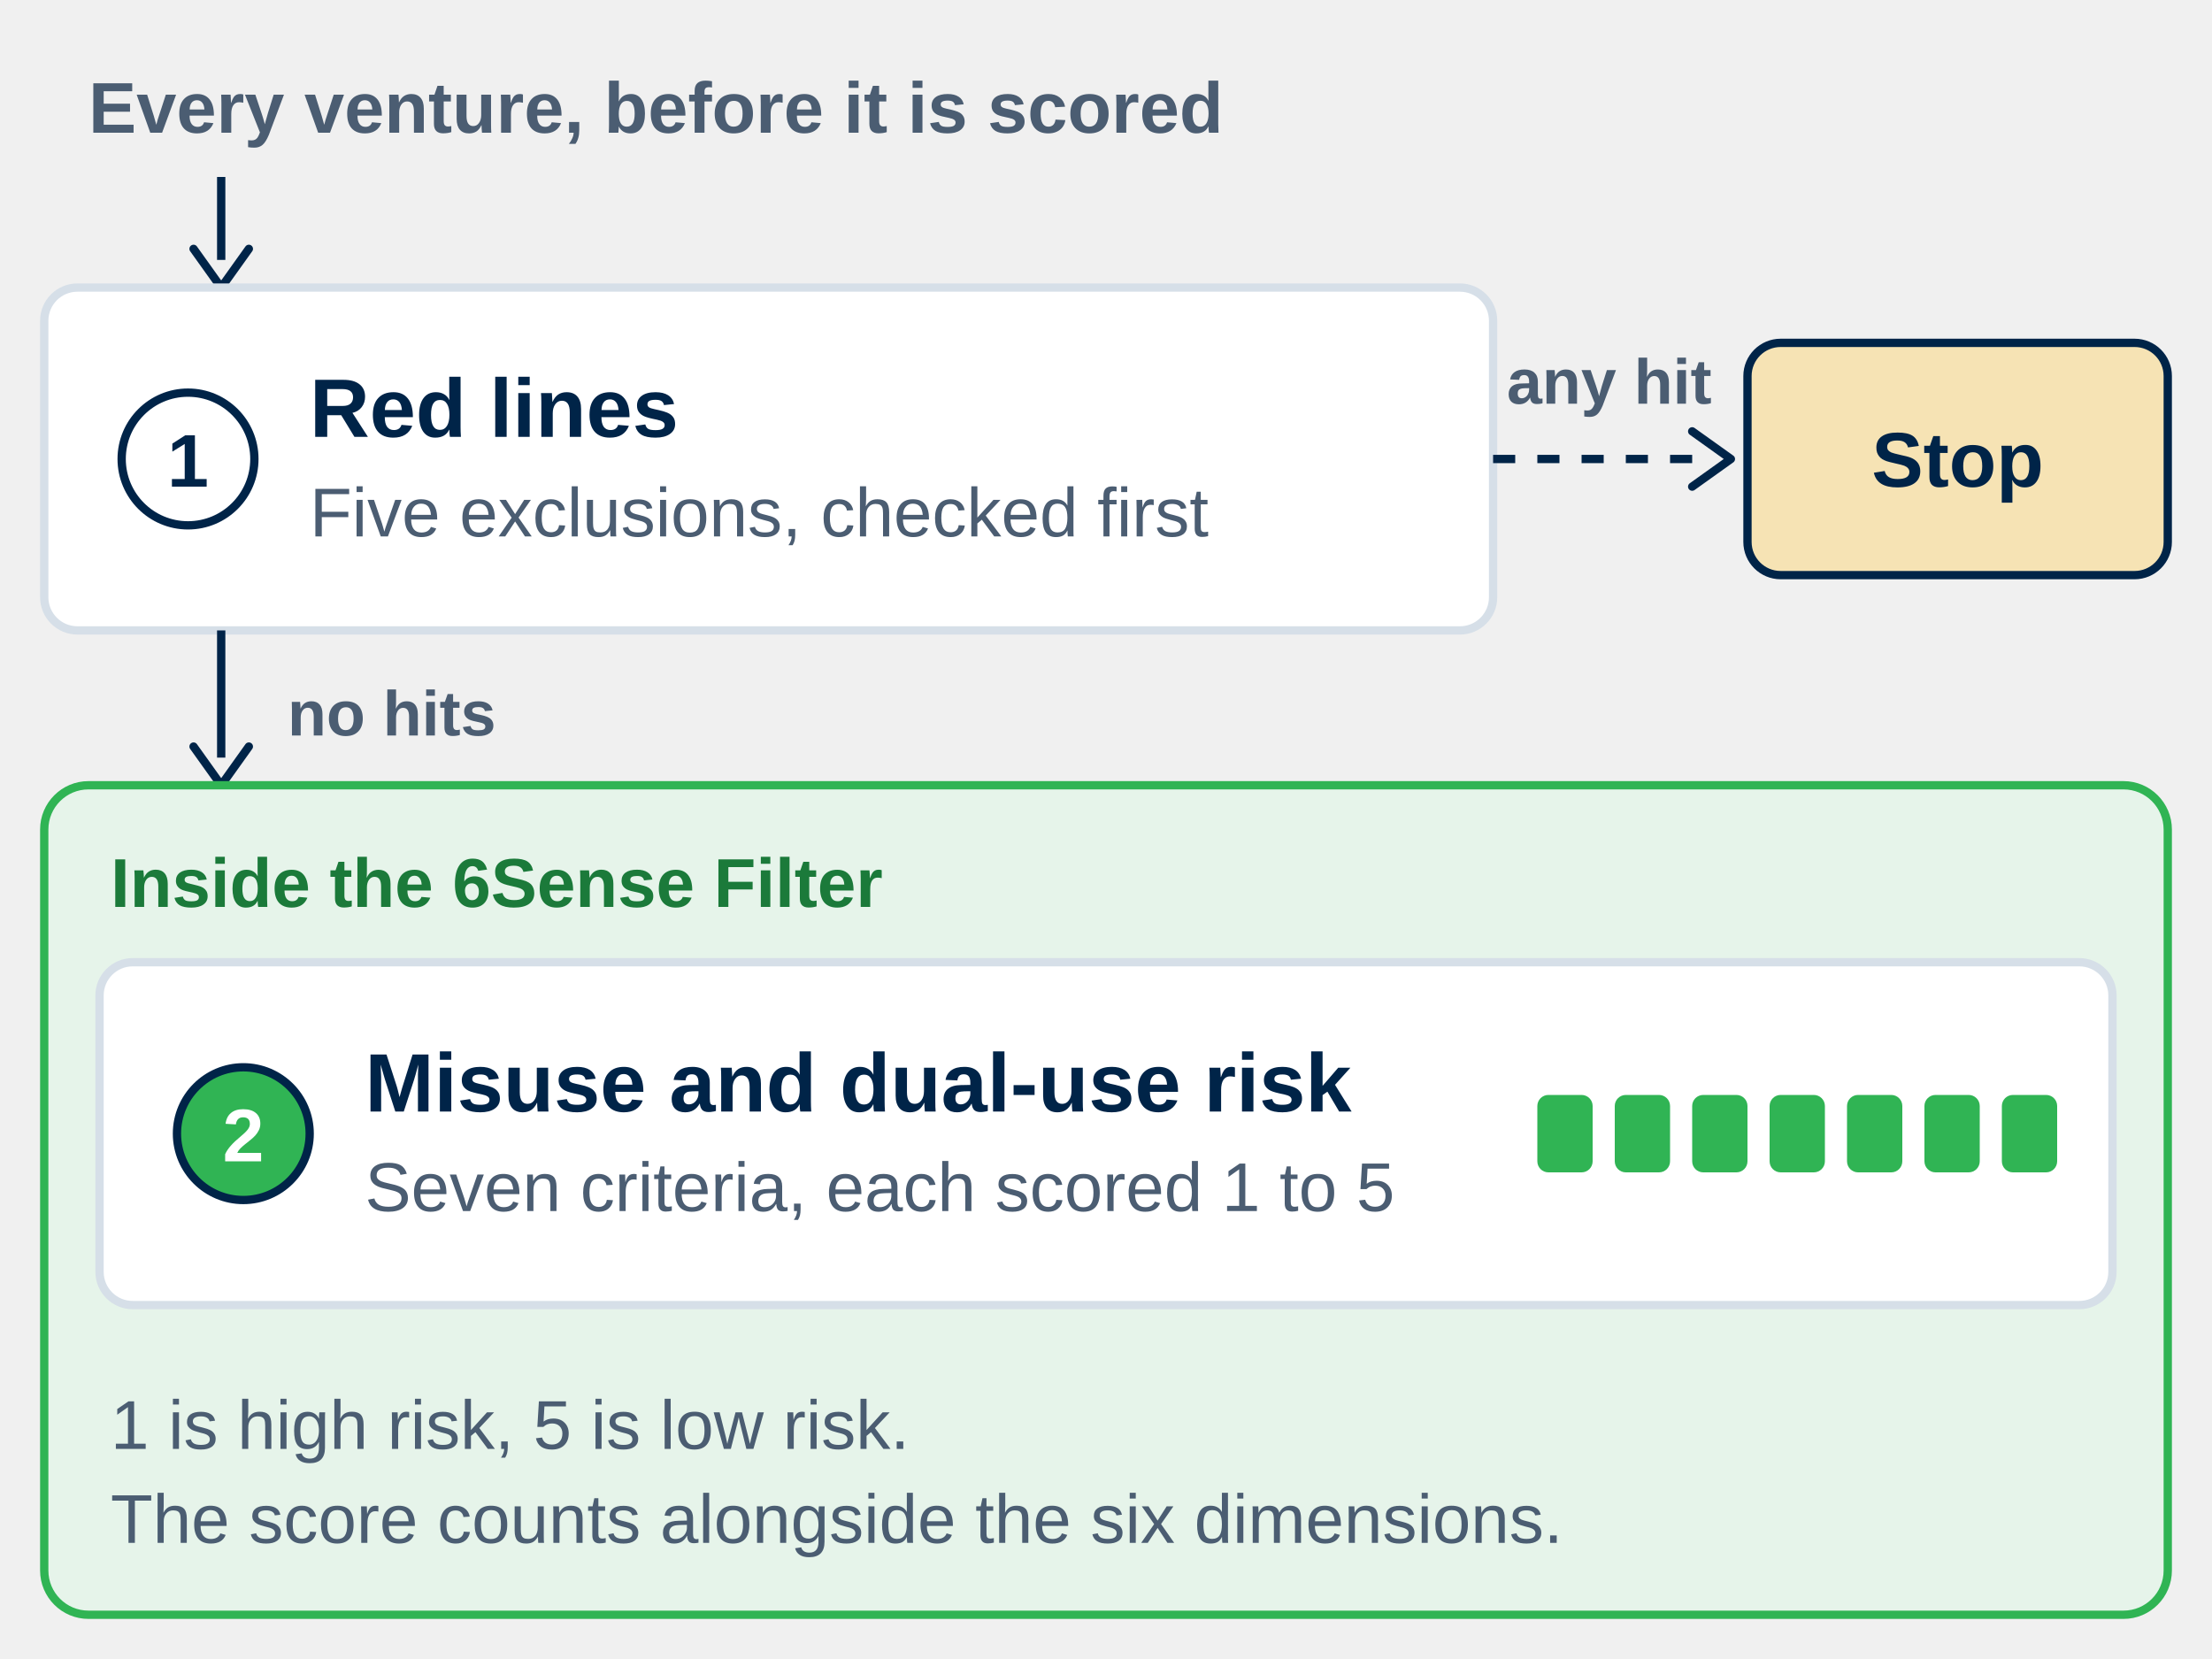
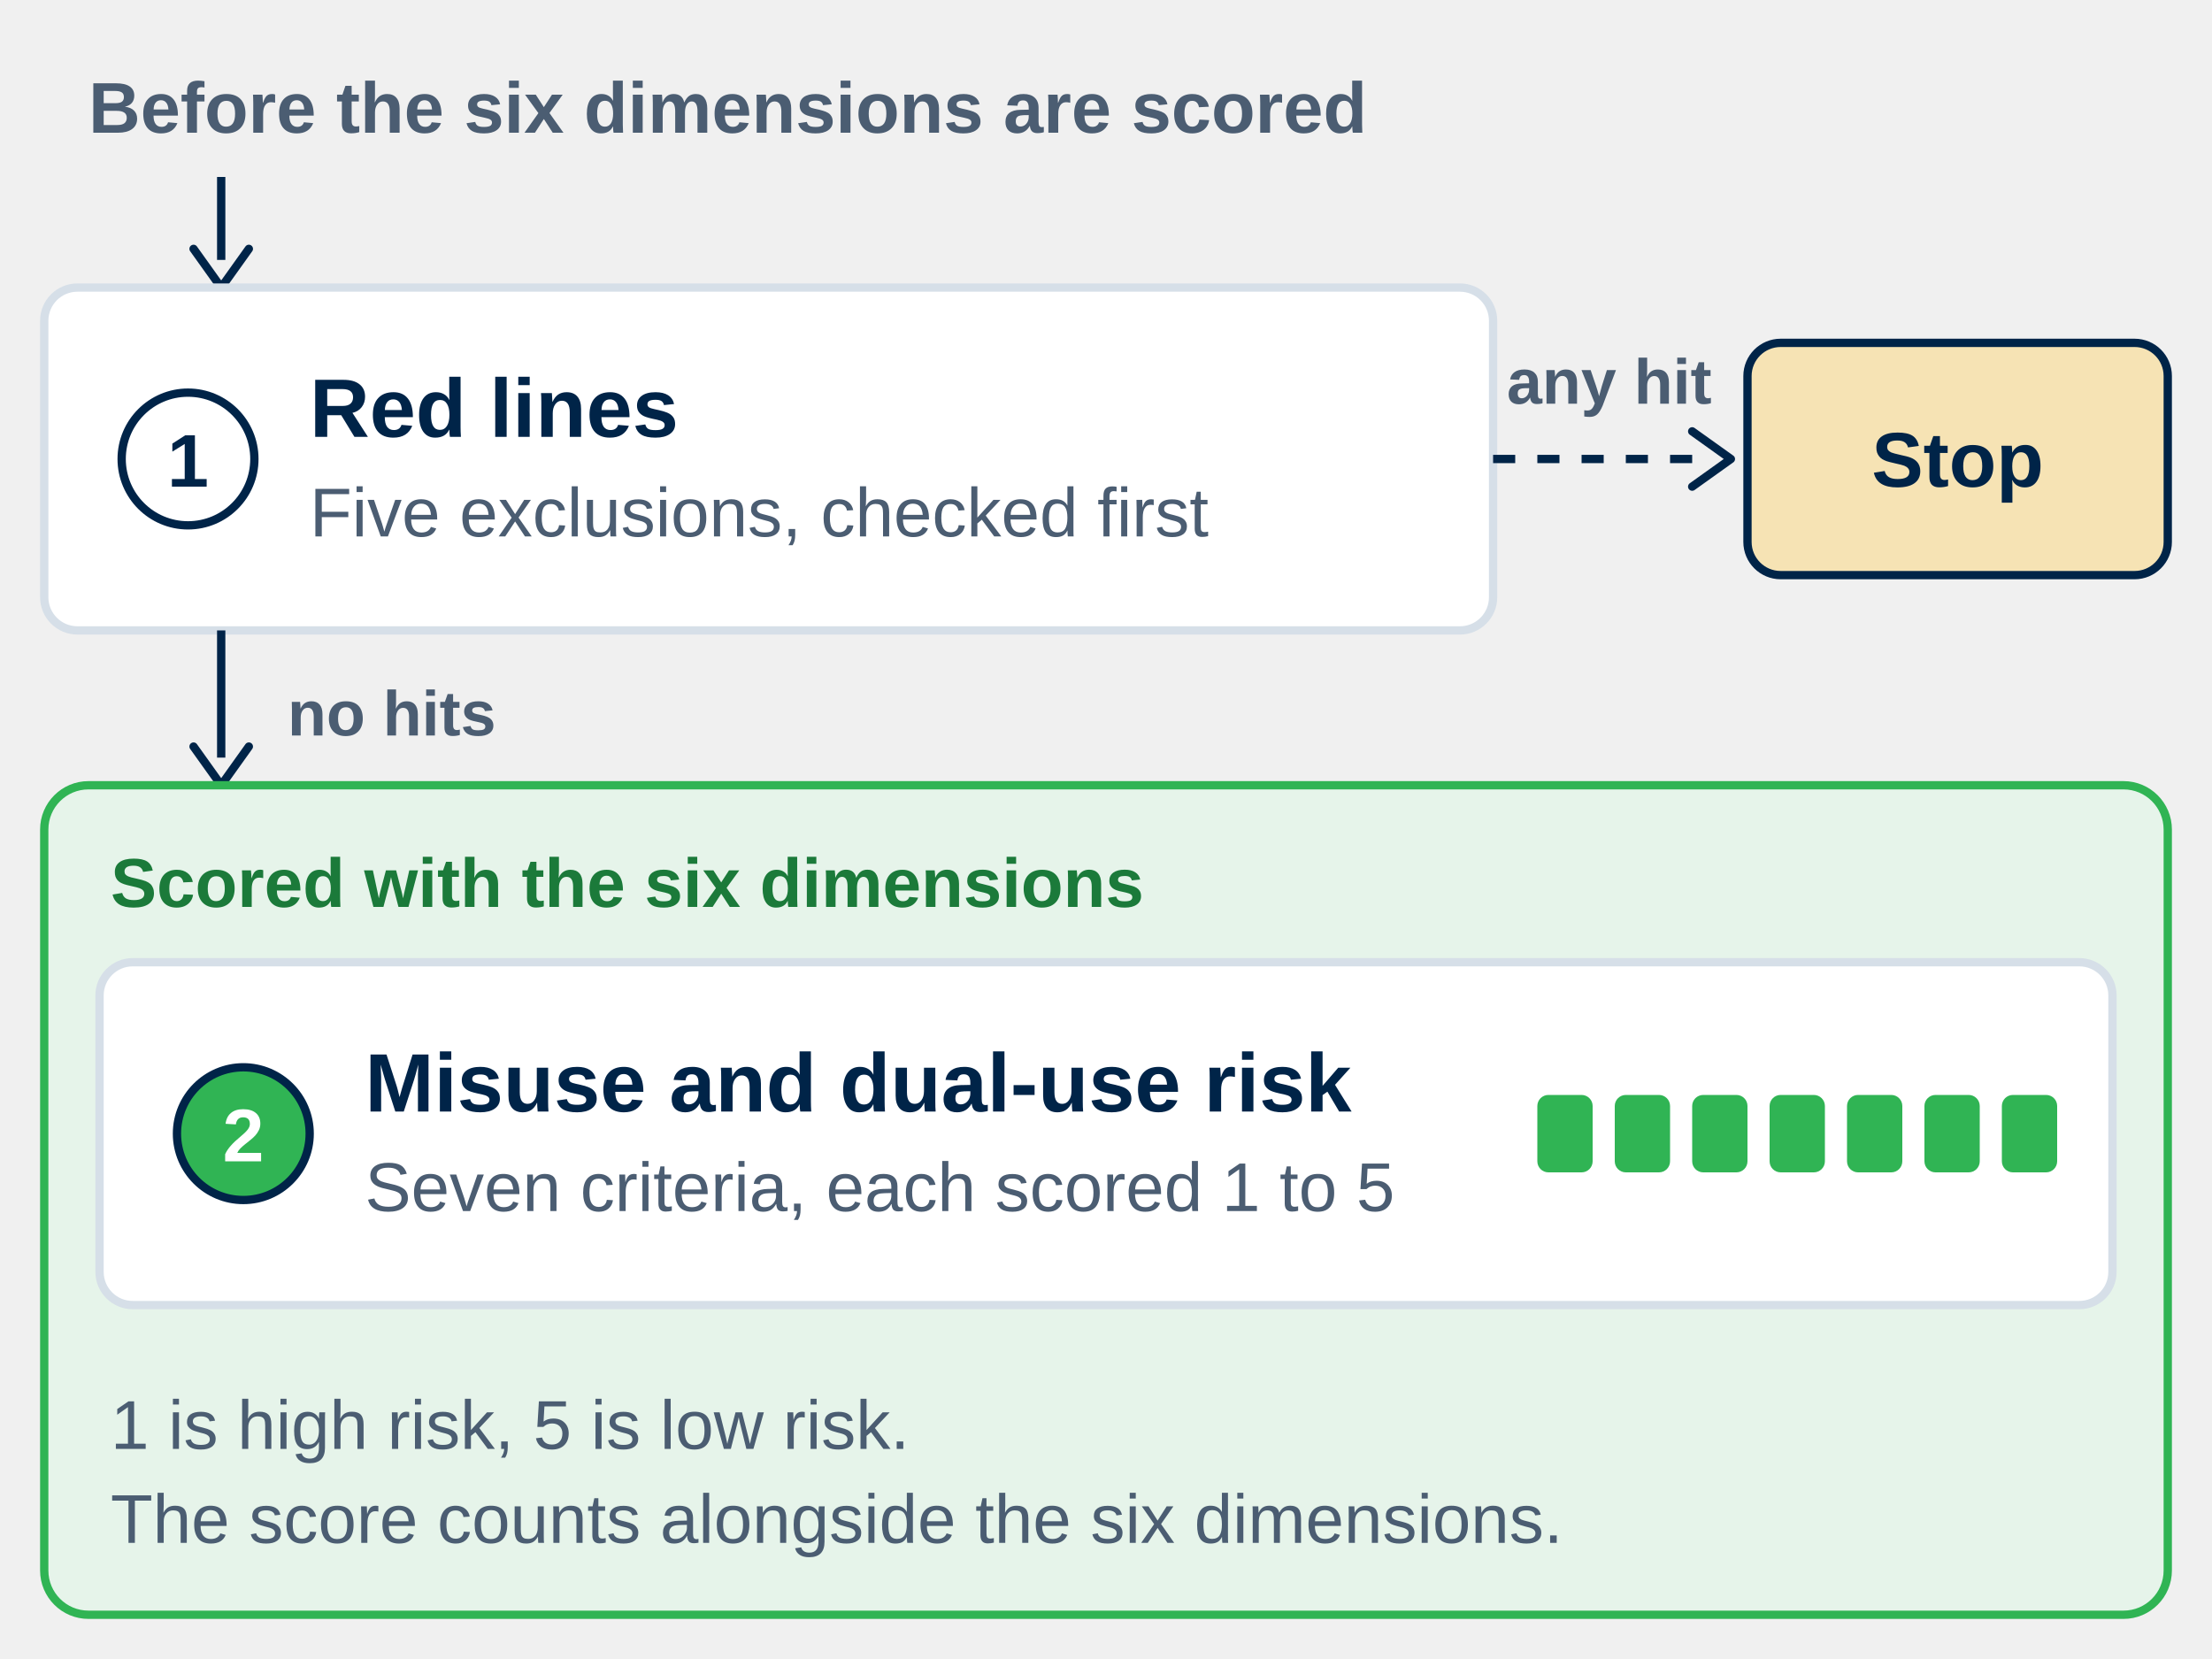
<svg xmlns="http://www.w3.org/2000/svg" viewBox="0 0 400 300" role="img" aria-labelledby="t d" font-family="Schibsted Grotesk, Segoe UI, Arial, sans-serif">
-   <text x="16.0" y="24.0" font-size="13" font-weight="600" fill="#4b5d72" text-anchor="start">Every venture, before it is scored</text>
+   <text x="16.0" y="24.0" font-size="13" font-weight="600" fill="#4b5d72" text-anchor="start">Before the six dimensions are scored</text>
  <line x1="40" y1="32" x2="40" y2="47" stroke="#002448" stroke-width="1.5" />
  <path d="M35,45 L40,52 L45,45" fill="none" stroke="#002448" stroke-width="1.5" stroke-linecap="round" stroke-linejoin="round" />
  <rect x="8" y="52" width="262" height="62" rx="6" fill="#ffffff" stroke="#d6dfe8" stroke-width="1.5" />
  <circle cx="34" cy="83" r="12" fill="#ffffff" stroke="#002448" stroke-width="1.5" />
  <text x="34.0" y="88.0" font-size="13.5" font-weight="700" fill="#002448" text-anchor="middle">1</text>
  <text x="56.0" y="79.0" font-size="15" font-weight="700" fill="#002448" text-anchor="start">Red lines</text>
  <text x="56.0" y="97.0" font-size="12.5" font-weight="500" fill="#4b5d72" text-anchor="start">Five exclusions, checked first</text>
  <line x1="270" y1="83" x2="309" y2="83" stroke="#002448" stroke-width="1.5" stroke-dasharray="4 4" />
  <path d="M306,78 L313,83 L306,88" fill="none" stroke="#002448" stroke-width="1.5" stroke-linecap="round" stroke-linejoin="round" />
  <text x="291.0" y="73.0" font-size="11.5" font-weight="600" fill="#4b5d72" text-anchor="middle">any hit</text>
  <rect x="316" y="62" width="76" height="42" rx="6" fill="#f6e3b4" stroke="#002448" stroke-width="1.5" />
  <text x="354.0" y="88.0" font-size="14" font-weight="700" fill="#002448" text-anchor="middle">Stop</text>
  <line x1="40" y1="114" x2="40" y2="137" stroke="#002448" stroke-width="1.5" />
  <path d="M35,135 L40,142 L45,135" fill="none" stroke="#002448" stroke-width="1.5" stroke-linecap="round" stroke-linejoin="round" />
  <text x="52.0" y="133.0" font-size="11.5" font-weight="600" fill="#4b5d72" text-anchor="start">no hits</text>
  <rect x="8" y="142" width="384" height="150" rx="8" fill="#e6f4ea" stroke="#30b454" stroke-width="1.5" />
-   <text x="20.0" y="164.0" font-size="12.5" font-weight="700" fill="#1b7a3a" text-anchor="start">Inside the 6Sense Filter</text>
+   <text x="20.0" y="164.0" font-size="12.5" font-weight="700" fill="#1b7a3a" text-anchor="start">Scored with the six dimensions</text>
  <rect x="18" y="174" width="364" height="62" rx="6" fill="#ffffff" stroke="#d6dfe8" stroke-width="1.5" />
  <circle cx="44" cy="205" r="12" fill="#30b454" stroke="#002448" stroke-width="1.5" />
  <text x="44.0" y="210.0" font-size="13.5" font-weight="700" fill="#ffffff" text-anchor="middle">2</text>
  <text x="66.0" y="201.0" font-size="15" font-weight="700" fill="#002448" text-anchor="start">Misuse and dual-use risk</text>
  <text x="66.0" y="219.0" font-size="12.5" font-weight="500" fill="#4b5d72" text-anchor="start">Seven criteria, each scored 1 to 5</text>
  <rect x="278" y="198" width="10" height="14" rx="2" fill="#30b454" />
  <rect x="292" y="198" width="10" height="14" rx="2" fill="#30b454" />
  <rect x="306" y="198" width="10" height="14" rx="2" fill="#30b454" />
  <rect x="320" y="198" width="10" height="14" rx="2" fill="#30b454" />
  <rect x="334" y="198" width="10" height="14" rx="2" fill="#30b454" />
  <rect x="348" y="198" width="10" height="14" rx="2" fill="#30b454" />
  <rect x="362" y="198" width="10" height="14" rx="2" fill="#30b454" />
  <text x="20.0" y="262.0" font-size="12.5" font-weight="500" fill="#4b5d72" text-anchor="start">1 is high risk, 5 is low risk.</text>
  <text x="20.0" y="279.0" font-size="12.5" font-weight="500" fill="#4b5d72" text-anchor="start">The score counts alongside the six dimensions.</text>
</svg>
